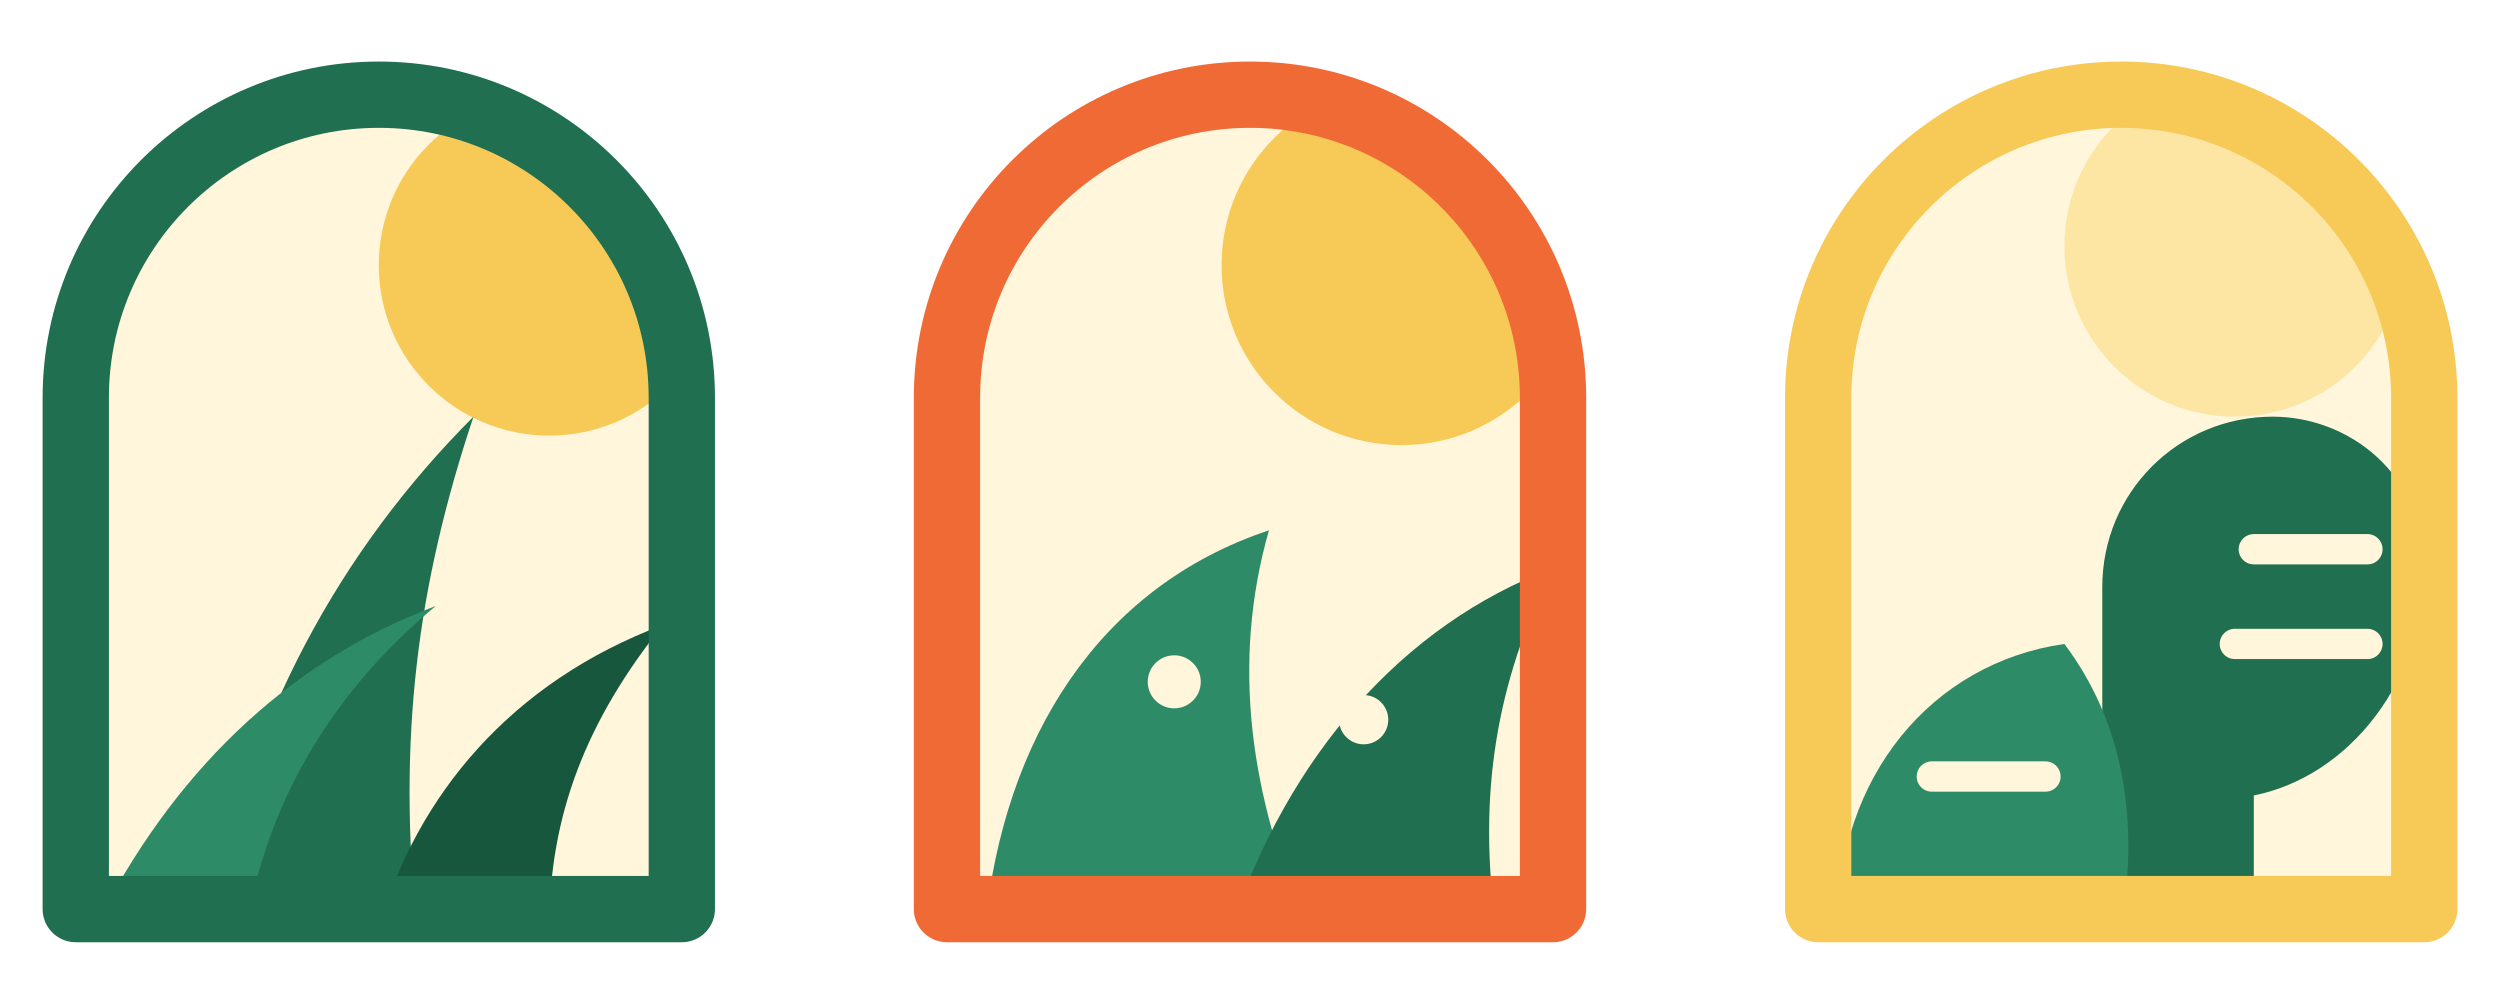
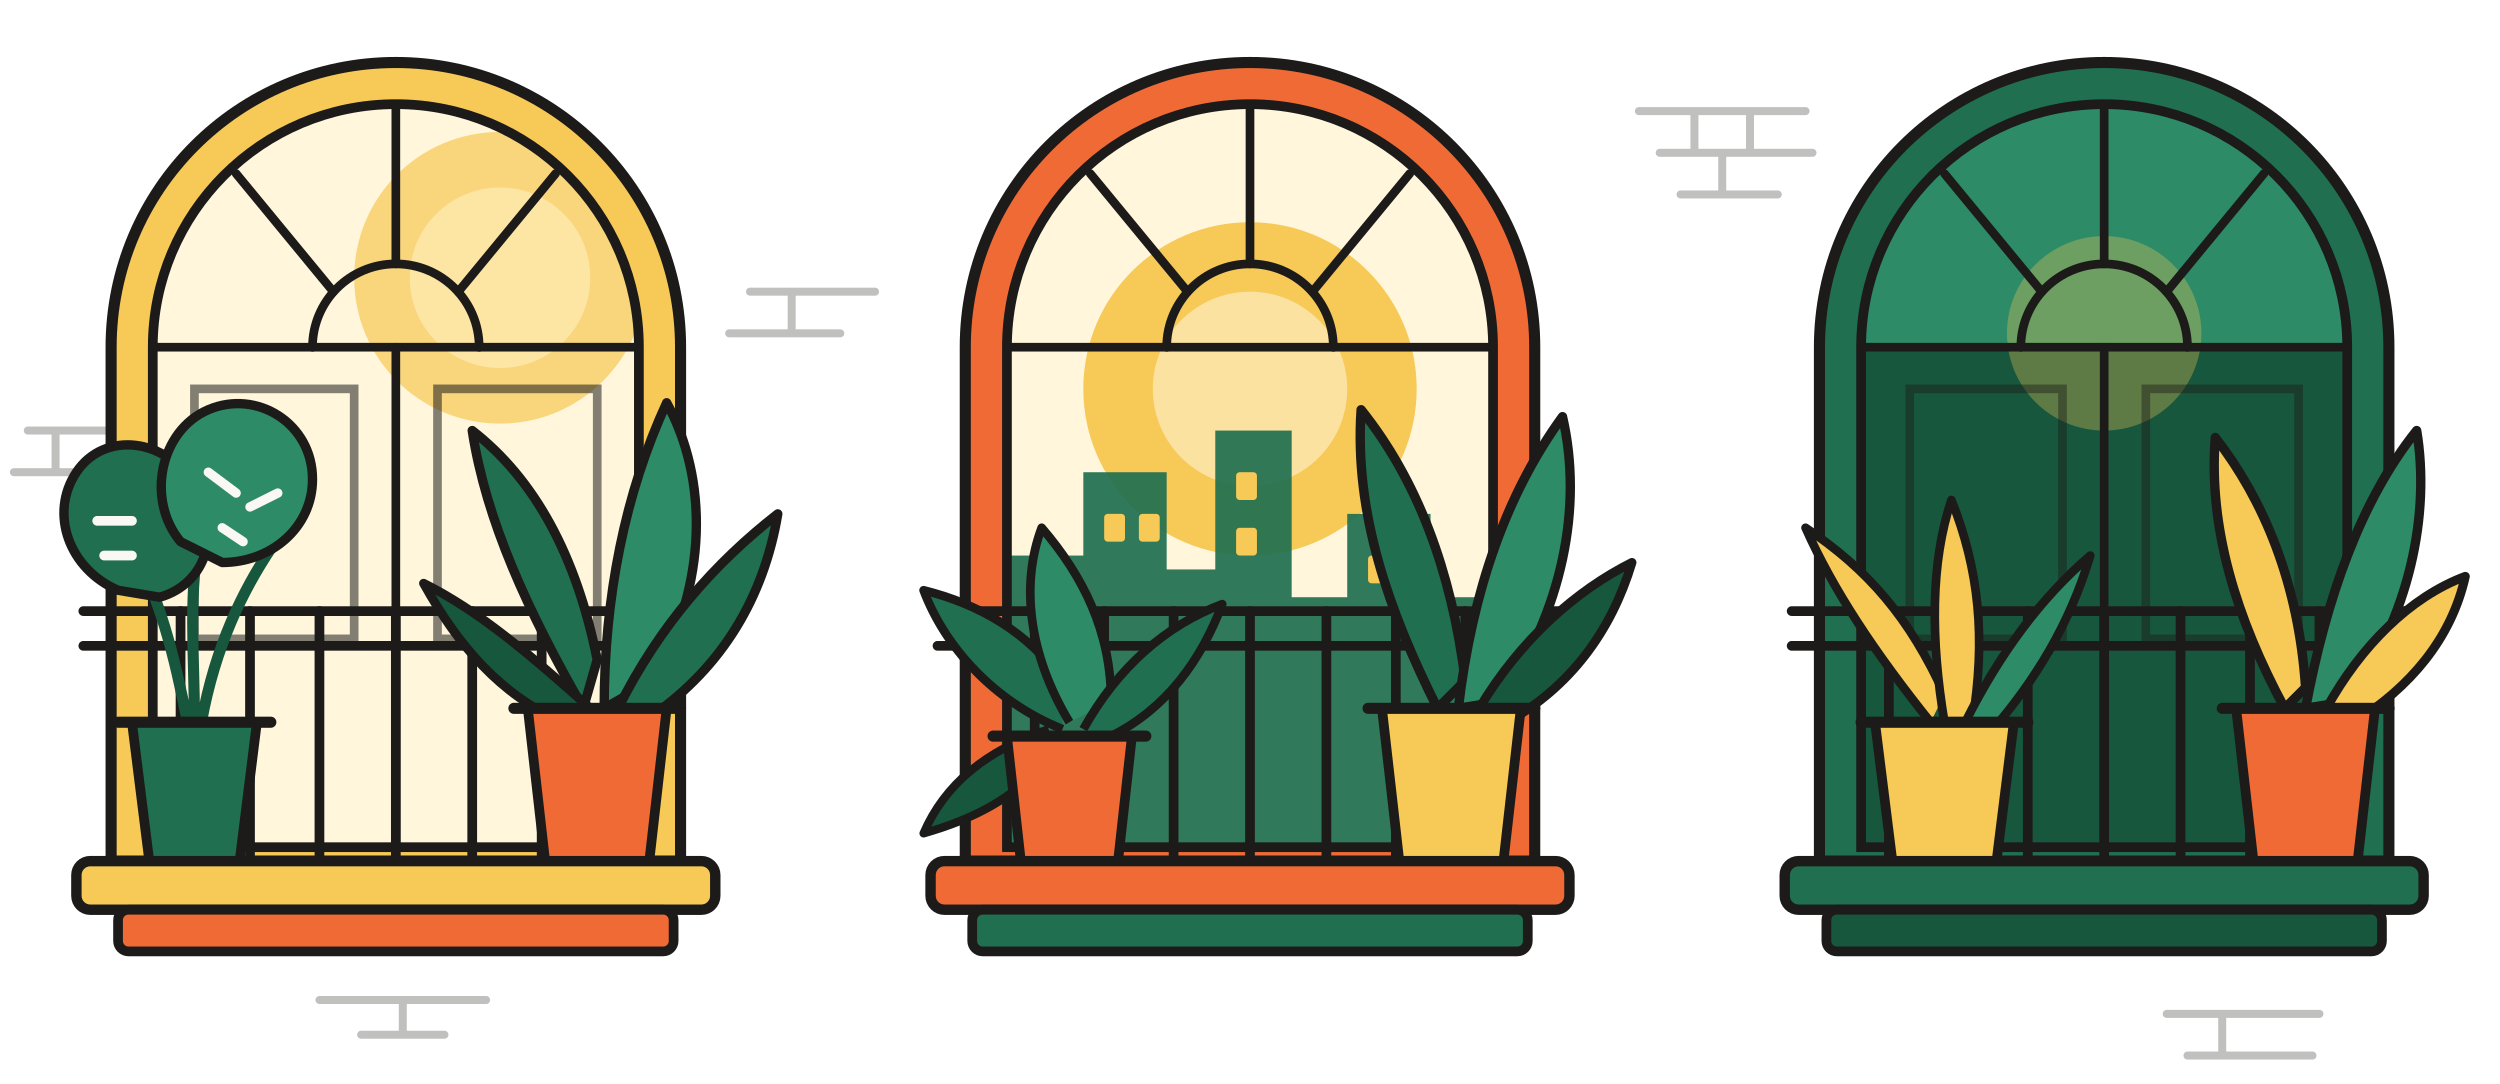
- <svg xmlns="http://www.w3.org/2000/svg" viewBox="0 0 132 52" fill="none" aria-hidden="true" focusable="false" class="block h-full w-auto">
+ <svg xmlns="http://www.w3.org/2000/svg" viewBox="0 0 360 156" fill="none" aria-hidden="true" focusable="false" class="block h-full w-auto max-w-full">
  <defs>
-     <clipPath id="terraco-arch-clip-1">
-       <path d="M4 21a16 16 0 0 1 32 0v27H4V21Z" />
+     <clipPath id="fv-arch-1">
+       <path d="M22 50a35 35 0 0 1 70 0v72H22V50Z" />
    </clipPath>
-     <clipPath id="terraco-arch-clip-2">
-       <path d="M50 21a16 16 0 0 1 32 0v27H50V21Z" />
+     <clipPath id="fv-arch-2">
+       <path d="M145 50a35 35 0 0 1 70 0v72h-70V50Z" />
    </clipPath>
-     <clipPath id="terraco-arch-clip-3">
-       <path d="M96 21a16 16 0 0 1 32 0v27H96V21Z" />
+     <clipPath id="fv-arch-3">
+       <path d="M268 50a35 35 0 0 1 70 0v72h-70V50Z" />
    </clipPath>
  </defs>
-   <g>
-     <path d="M4 21a16 16 0 0 1 32 0v27H4V21Z" fill="#FFF6DC" />
-     <g clip-path="url(#terraco-arch-clip-1)">
-       <circle cx="29" cy="14" r="9" fill="#F7C957" />
-       <path d="M11 49c2-11 7-20 14-27-3 9-4 17-3 27H11Z" fill="#1F6F50" />
-       <path d="M5 49c4-8 10-14 18-17-6 5-9 11-10 17H5Z" fill="#2E8B67" />
-       <path d="M20 49c2-7 7-13 15-16-4 5-6 10-6 16h-9Z" fill="#17573E" />
-     </g>
-     <path d="M4 21a16 16 0 0 1 32 0v27H4V21Z" stroke="#1F6F50" stroke-width="3.5" stroke-linejoin="round" />
+   <g stroke="#1C1B19" stroke-width="1.15" stroke-linecap="round" opacity="0.28">
+     <path d="M108 42h18M114 42v6M105 48h16" />
+     <path d="M236 16h24M244 16v6M252 16v6M239 22h22M248 22v6M242 28h14" />
+     <path d="M4 62h12M8 62v6M2 68h10" />
+     <path d="M312 146h22M320 146v6M315 152h18" />
+     <path d="M46 144h24M58 144v5M52 149h12" />
  </g>
  <g>
-     <path d="M50 21a16 16 0 0 1 32 0v27H50V21Z" fill="#FFF6DC" />
-     <g clip-path="url(#terraco-arch-clip-2)">
-       <circle cx="74" cy="14" r="9.5" fill="#F7C957" />
-       <path d="M52 49c1-10 6-18 15-21-2 7-1 14 2 21H52Z" fill="#2E8B67" />
-       <path d="M65 49c3-9 9-16 17-19-3 6-4 12-3 19H65Z" fill="#1F6F50" />
-       <circle cx="62" cy="36" r="1.4" fill="#FFF6DC" />
-       <circle cx="72" cy="38" r="1.3" fill="#FFF6DC" />
+     <path d="M16 50a41 41 0 0 1 82 0v74H16V50Z" fill="#F7C957" stroke="#1C1B19" stroke-width="1.6" stroke-linejoin="round" />
+     <path d="M22 50a35 35 0 0 1 70 0v72H22V50Z" fill="#FFF6DC" />
+     <g clip-path="url(#fv-arch-1)">
+       <circle cx="72" cy="40" r="21" fill="#F7C957" opacity="0.72" />
+       <circle cx="72" cy="40" r="13" fill="#FDE6A4" />
+       <g stroke="#1C1B19" stroke-width="1.25" stroke-linecap="round">
+         <path d="M22 50h70" />
+         <path d="M45 50a12 12 0 0 1 24 0" />
+         <path d="M57 15v23M34 25l14 17M80 25L66 42" />
+         <path d="M57 50v72" />
+         <path d="M28 56h23v36H28zM63 56h23v36H63z" opacity="0.55" />
+       </g>
    </g>
-     <path d="M50 21a16 16 0 0 1 32 0v27H50V21Z" stroke="#F06A36" stroke-width="3.5" stroke-linejoin="round" />
+     <path d="M22 50a35 35 0 0 1 70 0v72H22V50Z" stroke="#1C1B19" stroke-width="1.4" />
+     <g stroke="#1C1B19" stroke-width="1.4" stroke-linecap="round">
+       <path d="M12 88h90M12 93h90" />
+       <path d="M16 88v36M26 88v36M36 88v36M46 88v36M57 88v36M68 88v36M78 88v36M88 88v36M98 88v36" />
+     </g>
+     <g>
+       <path d="M27 104c-2-10-4-18-8-25M29 104c2-11 6-19 10-25M28 104c0-10-1-19 1-28" stroke="#17573E" stroke-width="1.6" stroke-linecap="round" />
+       <path d="M17 85c-7-3-10-11-6-17 4-6 13-5 17 2 4 6 2 14-5 16l-6-1Z" fill="#1F6F50" stroke="#1C1B19" stroke-width="1.35" stroke-linejoin="round" />
+       <path d="M14 75h5M15 80h4M24 74h4" stroke="#FAF8F4" stroke-width="1.4" stroke-linecap="round" />
+       <path d="M26 78c-5-6-3-16 4-19 7-3 15 2 15 10 0 7-6 12-13 12l-6-3Z" fill="#2E8B67" stroke="#1C1B19" stroke-width="1.35" stroke-linejoin="round" />
+       <path d="M30 68l4 3M36 73l4-2M32 76l3 2" stroke="#FAF8F4" stroke-width="1.35" stroke-linecap="round" />
+       <path d="M19 104h18l-2.5 20h-13L19 104Z" fill="#1F6F50" stroke="#1C1B19" stroke-width="1.4" stroke-linejoin="round" />
+       <path d="M17 104h22" stroke="#1C1B19" stroke-width="1.6" stroke-linecap="round" />
+     </g>
+     <g>
+       <path d="M84 102c-8-14-14-27-16-40 9 7 15 18 18 33l-2 7Z" fill="#1F6F50" stroke="#1C1B19" stroke-width="1.35" stroke-linejoin="round" />
+       <path d="M87 102c0-16 3-31 9-44 6 11 6 26-2 40l-7 4Z" fill="#2E8B67" stroke="#1C1B19" stroke-width="1.35" stroke-linejoin="round" />
+       <path d="M89 102c6-12 14-21 23-28-2 12-8 22-18 29l-5-1Z" fill="#1F6F50" stroke="#1C1B19" stroke-width="1.35" stroke-linejoin="round" />
+       <path d="M85 102c-9-8-16-14-24-18 5 9 11 16 20 20l4-2Z" fill="#17573E" stroke="#1C1B19" stroke-width="1.3" stroke-linejoin="round" />
+       <path d="M76 102h20l-2.5 22h-15L76 102Z" fill="#F06A36" stroke="#1C1B19" stroke-width="1.4" stroke-linejoin="round" />
+       <path d="M74 102h24" stroke="#1C1B19" stroke-width="1.6" stroke-linecap="round" />
+     </g>
+     <rect x="11" y="124" width="92" height="7" rx="2" fill="#F7C957" stroke="#1C1B19" stroke-width="1.5" />
+     <rect x="17" y="131" width="80" height="6" rx="1.5" fill="#F06A36" stroke="#1C1B19" stroke-width="1.4" />
  </g>
  <g>
-     <path d="M96 21a16 16 0 0 1 32 0v27H96V21Z" fill="#FFF6DC" />
-     <g clip-path="url(#terraco-arch-clip-3)">
-       <circle cx="118" cy="13" r="9" fill="#FDE6A4" />
-       <path d="M111 49V31c0-5 4-9 9-9 4 0 8 3 8 8 0 6-4 11-9 12v7h-8Z" fill="#1F6F50" />
-       <path d="M97 49c0-8 5-14 12-15 3 4 4 9 3 15H97Z" fill="#2E8B67" />
-       <path d="M119 29h6M118 34h7M102 41h6" stroke="#FFF6DC" stroke-width="1.6" stroke-linecap="round" />
+     <path d="M139 50a41 41 0 0 1 82 0v74h-82V50Z" fill="#F06A36" stroke="#1C1B19" stroke-width="1.6" stroke-linejoin="round" />
+     <path d="M145 50a35 35 0 0 1 70 0v72h-70V50Z" fill="#FFF6DC" />
+     <g clip-path="url(#fv-arch-2)">
+       <circle cx="180" cy="56" r="24" fill="#F7C957" />
+       <circle cx="180" cy="56" r="14" fill="#FFF6DC" opacity="0.55" />
+       <path d="M145 122V80h11V68h12v14h7V62h11v24h8V74h12v12h9v36h-70Z" fill="#1F6F50" opacity="0.92" />
+       <g fill="#F7C957">
+         <rect x="159" y="74" width="3" height="4" rx="0.5" />
+         <rect x="164" y="74" width="3" height="4" rx="0.5" />
+         <rect x="178" y="68" width="3" height="4" rx="0.5" />
+         <rect x="178" y="76" width="3" height="4" rx="0.5" />
+         <rect x="197" y="80" width="3" height="4" rx="0.5" />
+       </g>
+       <g stroke="#1C1B19" stroke-width="1.25" stroke-linecap="round">
+         <path d="M145 50h70" />
+         <path d="M168 50a12 12 0 0 1 24 0" />
+         <path d="M180 15v23M157 25l14 17M203 25l-14 17" />
+       </g>
    </g>
-     <path d="M96 21a16 16 0 0 1 32 0v27H96V21Z" stroke="#F7C957" stroke-width="3.5" stroke-linejoin="round" />
+     <path d="M145 50a35 35 0 0 1 70 0v72h-70V50Z" stroke="#1C1B19" stroke-width="1.4" />
+     <g stroke="#1C1B19" stroke-width="1.4" stroke-linecap="round">
+       <path d="M135 88h90M135 93h90" />
+       <path d="M139 88v36M149 88v36M159 88v36M169 88v36M180 88v36M191 88v36M201 88v36M211 88v36M221 88v36" />
+     </g>
+     <g>
+       <path d="M153 105c-10-4-17-12-20-20 8 2 15 6 20 13" fill="#1F6F50" stroke="#1C1B19" stroke-width="1.25" stroke-linejoin="round" />
+       <path d="M154 104c-6-10-7-20-4-28 6 7 10 15 10 25" fill="#2E8B67" stroke="#1C1B19" stroke-width="1.25" stroke-linejoin="round" />
+       <path d="M156 105c5-9 12-15 20-18-3 8-8 15-16 19" fill="#1F6F50" stroke="#1C1B19" stroke-width="1.25" stroke-linejoin="round" />
+       <path d="M151 105c-9 3-15 8-18 15 7-2 13-5 17-10" fill="#17573E" stroke="#1C1B19" stroke-width="1.2" stroke-linejoin="round" />
+       <path d="M145 106h18l-2 18h-14l-2-18Z" fill="#F06A36" stroke="#1C1B19" stroke-width="1.4" stroke-linejoin="round" />
+       <path d="M143 106h22" stroke="#1C1B19" stroke-width="1.6" stroke-linecap="round" />
+     </g>
+     <g>
+       <path d="M207 102c-7-14-12-28-11-43 8 10 13 23 15 39l-4 4Z" fill="#1F6F50" stroke="#1C1B19" stroke-width="1.35" stroke-linejoin="round" />
+       <path d="M210 102c2-17 7-31 15-42 3 13 0 28-9 41l-6 1Z" fill="#2E8B67" stroke="#1C1B19" stroke-width="1.35" stroke-linejoin="round" />
+       <path d="M213 102c6-10 14-17 22-21-3 10-9 18-18 23l-4-2Z" fill="#17573E" stroke="#1C1B19" stroke-width="1.3" stroke-linejoin="round" />
+       <path d="M199 102h20l-2.5 22h-15L199 102Z" fill="#F7C957" stroke="#1C1B19" stroke-width="1.4" stroke-linejoin="round" />
+       <path d="M197 102h24" stroke="#1C1B19" stroke-width="1.6" stroke-linecap="round" />
+     </g>
+     <rect x="134" y="124" width="92" height="7" rx="2" fill="#F06A36" stroke="#1C1B19" stroke-width="1.5" />
+     <rect x="140" y="131" width="80" height="6" rx="1.5" fill="#1F6F50" stroke="#1C1B19" stroke-width="1.4" />
+   </g>
+   <g>
+     <path d="M262 50a41 41 0 0 1 82 0v74h-82V50Z" fill="#1F6F50" stroke="#1C1B19" stroke-width="1.6" stroke-linejoin="round" />
+     <path d="M268 50a35 35 0 0 1 70 0v72h-70V50Z" fill="#17573E" />
+     <g clip-path="url(#fv-arch-3)">
+       <path d="M268 50a35 35 0 0 1 70 0H268Z" fill="#2E8B67" />
+       <circle cx="303" cy="48" r="14" fill="#F7C957" opacity="0.32" />
+       <g stroke="#1C1B19" stroke-width="1.25" stroke-linecap="round">
+         <path d="M268 50h70" />
+         <path d="M291 50a12 12 0 0 1 24 0" />
+         <path d="M303 15v23M280 25l14 17M326 25l-14 17" />
+         <path d="M303 50v72" />
+         <path d="M275 56h22v36h-22zM309 56h22v36h-22z" opacity="0.45" />
+       </g>
+     </g>
+     <path d="M268 50a35 35 0 0 1 70 0v72h-70V50Z" stroke="#1C1B19" stroke-width="1.4" />
+     <g stroke="#1C1B19" stroke-width="1.4" stroke-linecap="round">
+       <path d="M258 88h90M258 93h90" />
+       <path d="M262 88v36M272 88v36M282 88v36M292 88v36M303 88v36M314 88v36M324 88v36M334 88v36M344 88v36" />
+     </g>
+     <g>
+       <path d="M278 104c-8-10-14-19-18-28 9 6 15 13 20 24" fill="#F7C957" stroke="#1C1B19" stroke-width="1.25" stroke-linejoin="round" />
+       <path d="M280 104c-2-12-2-23 1-32 4 10 5 20 3 32" fill="#F7C957" stroke="#1C1B19" stroke-width="1.25" stroke-linejoin="round" />
+       <path d="M283 104c5-10 11-18 18-24-3 10-8 18-14 25" fill="#2E8B67" stroke="#1C1B19" stroke-width="1.25" stroke-linejoin="round" />
+       <path d="M270 104h20l-2.5 20h-15L270 104Z" fill="#F7C957" stroke="#1C1B19" stroke-width="1.4" stroke-linejoin="round" />
+       <path d="M268 104h24" stroke="#1C1B19" stroke-width="1.6" stroke-linecap="round" />
+     </g>
+     <g>
+       <path d="M329 102c-7-13-11-26-10-39 7 9 12 21 13 36l-3 3Z" fill="#F7C957" stroke="#1C1B19" stroke-width="1.35" stroke-linejoin="round" />
+       <path d="M332 102c3-16 8-30 16-40 2 12-1 27-10 39l-6 1Z" fill="#2E8B67" stroke="#1C1B19" stroke-width="1.35" stroke-linejoin="round" />
+       <path d="M335 102c5-9 12-16 20-19-2 9-8 16-16 21l-4-2Z" fill="#F7C957" stroke="#1C1B19" stroke-width="1.3" stroke-linejoin="round" />
+       <path d="M322 102h20l-2.5 22h-15L322 102Z" fill="#F06A36" stroke="#1C1B19" stroke-width="1.4" stroke-linejoin="round" />
+       <path d="M320 102h24" stroke="#1C1B19" stroke-width="1.6" stroke-linecap="round" />
+     </g>
+     <rect x="257" y="124" width="92" height="7" rx="2" fill="#1F6F50" stroke="#1C1B19" stroke-width="1.5" />
+     <rect x="263" y="131" width="80" height="6" rx="1.5" fill="#17573E" stroke="#1C1B19" stroke-width="1.4" />
  </g>
</svg>
